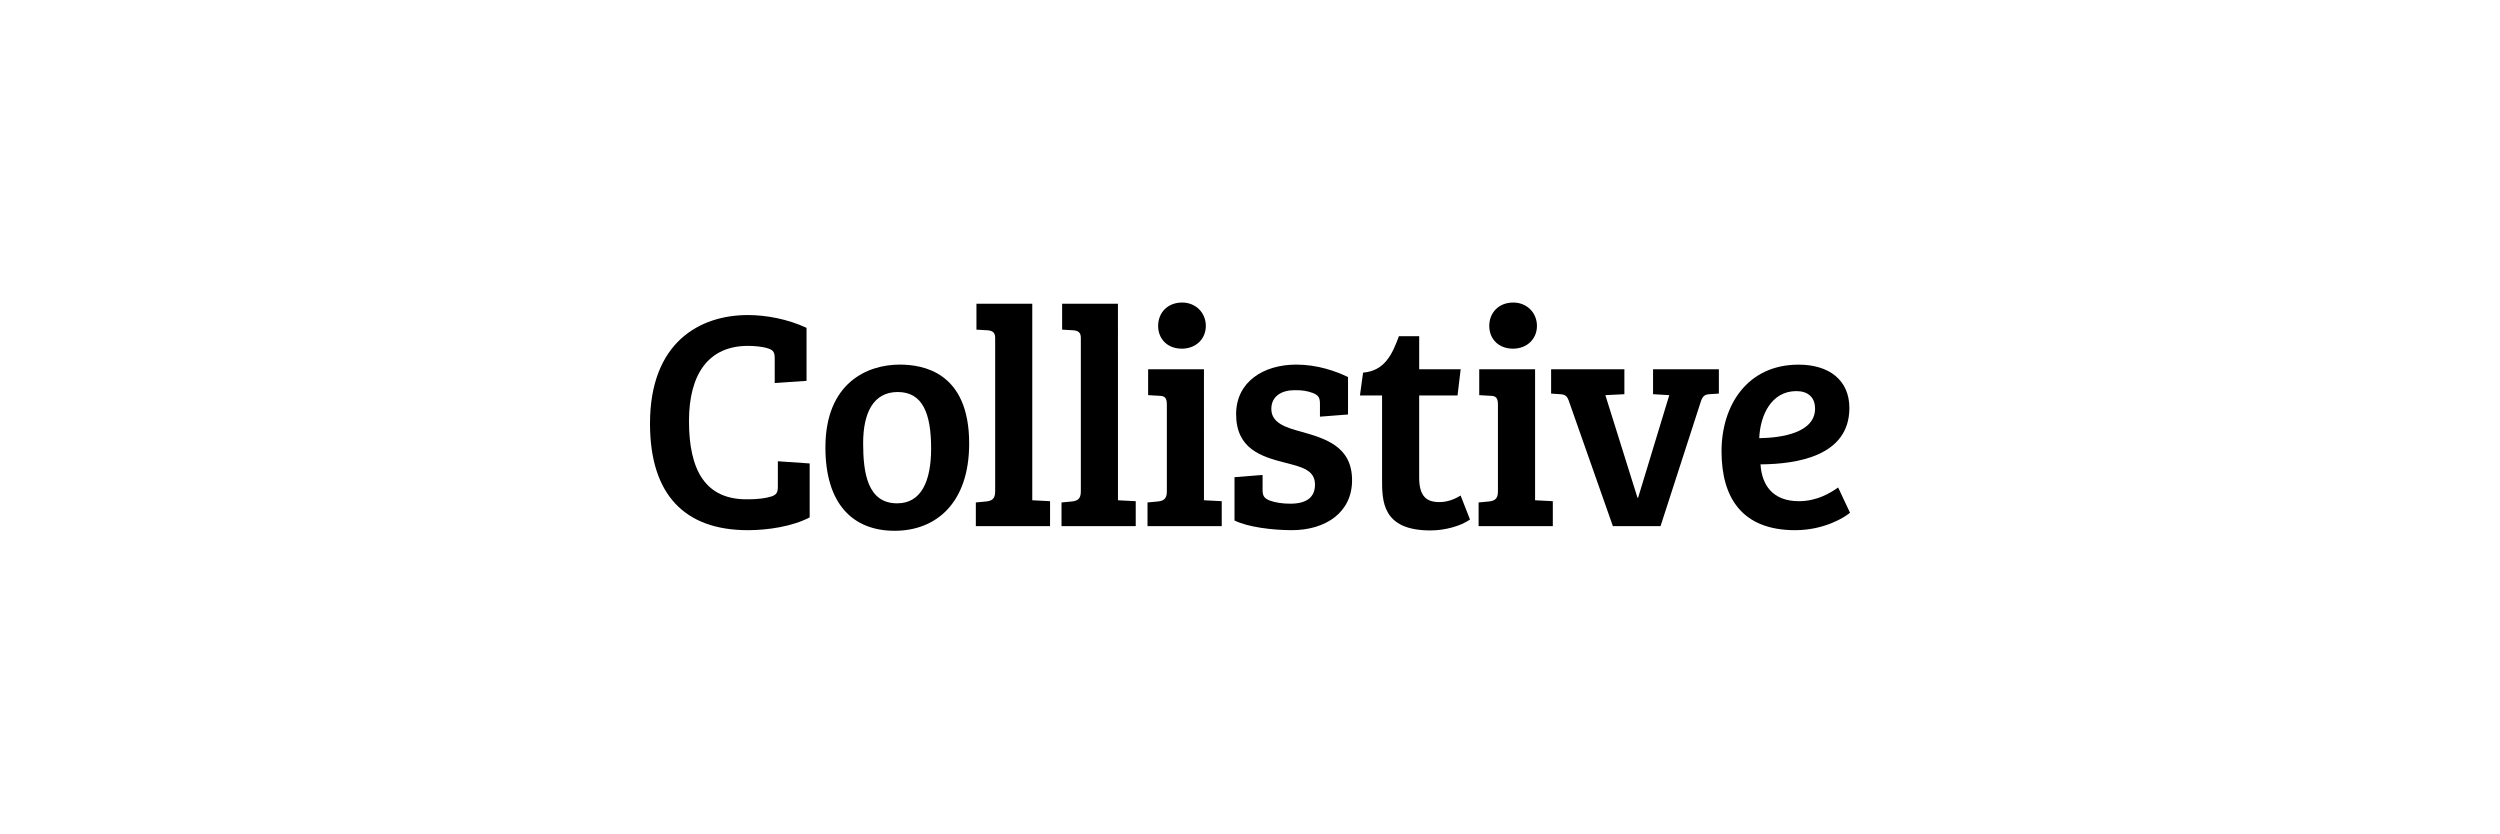
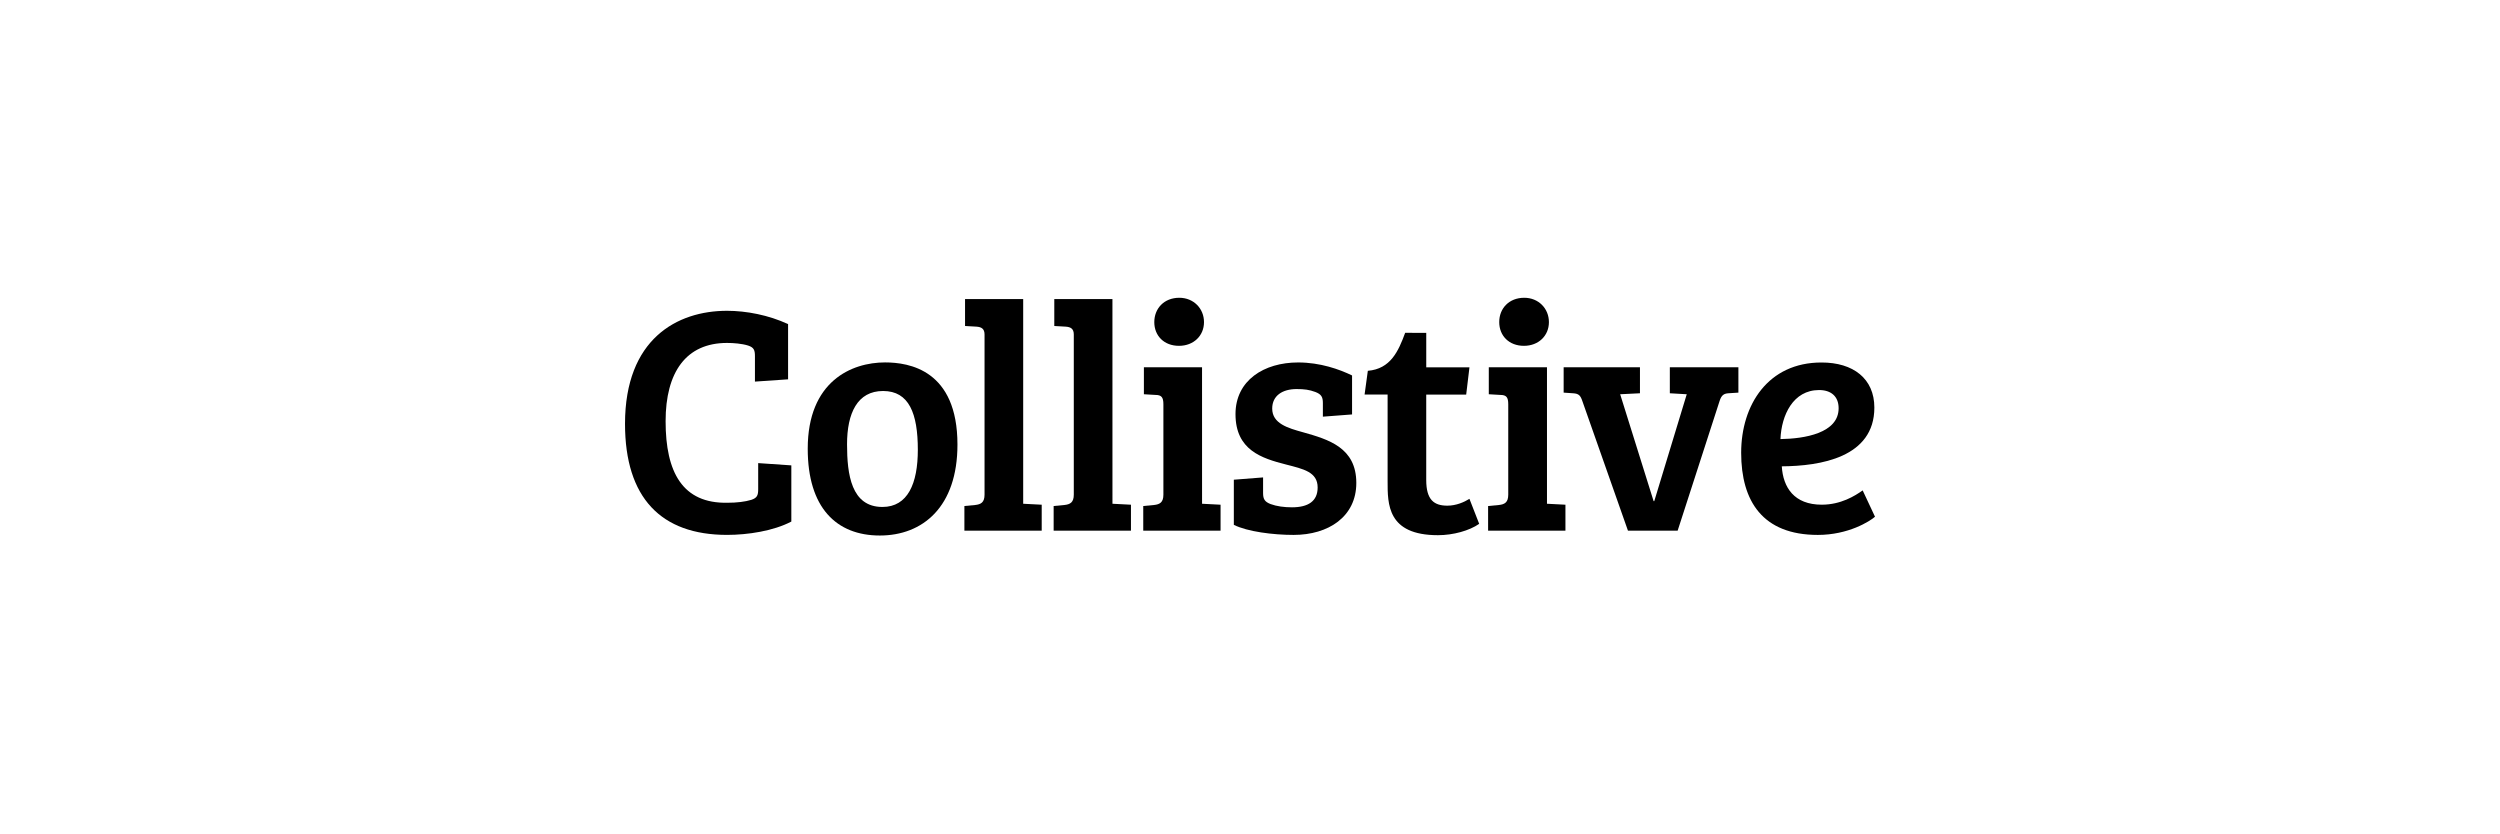
- <svg xmlns="http://www.w3.org/2000/svg" version="1.1" id="Layer_1" x="0px" y="0px" width="150px" height="50px" viewBox="-25 0 150 50" enable-background="new -25 0 150 50" xml:space="preserve">
+ <svg xmlns="http://www.w3.org/2000/svg" version="1.1" id="Layer_1" x="0px" y="0px" width="120px" height="40px" viewBox="15 5 120 40" enable-background="new 15 5 120 40" xml:space="preserve">
  <g>
-     <path d="M19.875,20.753c-2.357,0-3.536,1.685-3.536,4.509c0,2.938,0.973,4.752,3.573,4.696c0.524,0,1.011-0.058,1.366-0.168   c0.337-0.112,0.393-0.263,0.393-0.618v-1.496l1.909,0.131v3.236c-1.029,0.543-2.507,0.768-3.705,0.768   c-3.798,0-5.875-2.133-5.875-6.397c0-4.884,2.993-6.511,5.875-6.511c1.104,0,2.395,0.244,3.517,0.767v3.181l-1.909,0.131v-1.459   c0-0.355-0.056-0.506-0.393-0.617C20.735,20.791,20.249,20.753,19.875,20.753z" />
-     <path d="M28.978,21.876c1.384,0,4.172,0.431,4.172,4.733c0,3.592-2.002,5.238-4.472,5.238c-2.507,0-4.153-1.608-4.153-4.996   C24.524,22.961,27.05,21.876,28.978,21.876z M30.867,26.908c0-2.096-0.505-3.387-2.002-3.387c-1.478,0-2.076,1.272-2.076,3.069   c0,1.739,0.243,3.61,2.039,3.61C30.287,30.201,30.867,28.854,30.867,26.908z" />
-     <path d="M36.936,30.016l1.067,0.055v1.496H33.55v-1.42l0.617-0.058c0.337-0.037,0.543-0.149,0.543-0.599v-9.225   c0-0.336-0.188-0.43-0.468-0.449l-0.655-0.037v-1.553h3.349V30.016z" />
-     <path d="M42.078,30.016l1.066,0.055v1.496h-4.453v-1.42l0.617-0.058c0.337-0.037,0.542-0.149,0.542-0.599v-9.225   c0-0.336-0.187-0.43-0.468-0.449l-0.654-0.037v-1.553h3.349L42.078,30.016L42.078,30.016z" />
-     <path d="M47.238,30.016l1.066,0.055v1.496h-4.453v-1.42l0.618-0.058c0.337-0.037,0.542-0.149,0.542-0.599v-5.201   c0-0.412-0.112-0.542-0.468-0.542l-0.655-0.038v-1.553h3.349L47.238,30.016L47.238,30.016z M45.928,18.152   c0.823,0,1.422,0.617,1.422,1.402c0,0.786-0.599,1.366-1.44,1.366c-0.861,0-1.422-0.58-1.422-1.366   C44.487,18.77,45.049,18.152,45.928,18.152z" />
-     <path d="M52.682,23.41c-0.805,0-1.402,0.375-1.402,1.123c0,0.861,0.897,1.123,1.777,1.365c1.459,0.412,3.067,0.879,3.067,2.918   c0,1.947-1.608,2.994-3.61,2.994c-1.179,0-2.657-0.188-3.443-0.58V28.63l1.684-0.132v0.898c0,0.354,0.095,0.504,0.431,0.637   c0.354,0.13,0.785,0.188,1.234,0.188c0.936,0,1.479-0.354,1.479-1.143c0-0.896-0.822-1.064-1.834-1.327   c-1.385-0.354-2.898-0.824-2.898-2.899c0-1.947,1.646-2.976,3.609-2.976c1.272,0,2.377,0.394,3.105,0.748v2.245L54.197,25v-0.786   c0-0.354-0.094-0.505-0.432-0.636C53.411,23.447,53.131,23.41,52.682,23.41z" />
-     <path d="M60.152,20.173v1.983h2.488l-0.188,1.572H60.15v4.92c0,1.142,0.449,1.478,1.217,1.478c0.506,0,0.973-0.205,1.271-0.394   l0.562,1.44c-0.562,0.394-1.497,0.654-2.377,0.654c-2.918,0-2.899-1.796-2.899-3.104v-4.996h-1.327l0.188-1.367   c1.311-0.111,1.758-1.123,2.15-2.188L60.152,20.173L60.152,20.173z" />
-     <path d="M67.105,30.016l1.064,0.055v1.496h-4.453v-1.42l0.617-0.058c0.337-0.037,0.543-0.149,0.543-0.599v-5.201   c0-0.412-0.111-0.542-0.468-0.542l-0.654-0.038v-1.553h3.351V30.016z M65.796,18.152c0.822,0,1.421,0.617,1.421,1.402   c0,0.786-0.599,1.366-1.439,1.366c-0.859,0-1.422-0.58-1.422-1.366C64.354,18.77,64.916,18.152,65.796,18.152z" />
-     <path d="M78.132,22.156v1.459l-0.58,0.037c-0.243,0.02-0.394,0.094-0.505,0.449l-2.414,7.465h-2.861l-2.619-7.445   c-0.111-0.337-0.207-0.449-0.543-0.469l-0.543-0.037v-1.459h4.396v1.496l-1.141,0.057l1.927,6.155h0.037l1.871-6.155l-0.974-0.057   v-1.496H78.132z" />
-     <path d="M85.963,24.477c0,2.881-3.125,3.369-5.332,3.385c0.074,1.217,0.711,2.209,2.301,2.209c1.104,0,1.909-0.506,2.357-0.823   L86,30.764c-0.299,0.262-1.533,1.047-3.293,1.047c-3.18,0-4.415-1.944-4.415-4.731c0-2.769,1.554-5.201,4.621-5.201   C84.747,21.876,85.963,22.811,85.963,24.477z M82.782,23.466c-1.497,0-2.171,1.44-2.228,2.825c1.385-0.02,3.35-0.337,3.35-1.777   C83.904,23.82,83.455,23.466,82.782,23.466z" />
+     <path d="M49.896,21.461c-1.965,0-2.947,1.404-2.947,3.758c0,2.448,0.811,3.959,2.978,3.913c0.436,0,0.842-0.048,1.138-0.14   c0.281-0.094,0.328-0.22,0.328-0.516v-1.247l1.591,0.109v2.697c-0.858,0.452-2.089,0.64-3.087,0.64   c-3.165,0-4.896-1.777-4.896-5.331c0-4.07,2.494-5.426,4.896-5.426c0.92,0,1.996,0.204,2.931,0.639v2.651l-1.591,0.109v-1.216   c0-0.296-0.047-0.422-0.328-0.515C50.612,21.493,50.208,21.461,49.896,21.461z" />
+     <path d="M57.481,22.396c1.153,0,3.477,0.36,3.477,3.944c0,2.993-1.668,4.365-3.726,4.365c-2.089,0-3.461-1.34-3.461-4.163   C53.77,23.301,55.875,22.396,57.481,22.396z M59.056,26.59c0-1.746-0.421-2.822-1.668-2.822c-1.231,0-1.73,1.06-1.73,2.557   c0,1.449,0.203,3.009,1.699,3.009C58.573,29.334,59.056,28.211,59.056,26.59z" />
+     <path d="M64.113,29.18l0.889,0.046v1.246h-3.711v-1.183l0.514-0.049c0.281-0.03,0.453-0.124,0.453-0.498v-7.688   c0-0.28-0.157-0.359-0.39-0.375l-0.546-0.031v-1.294h2.791V29.18z" />
+     <path d="M68.398,29.18l0.888,0.046v1.246h-3.711v-1.183l0.515-0.049c0.281-0.03,0.452-0.124,0.452-0.498v-7.688   c0-0.28-0.156-0.359-0.391-0.375l-0.545-0.031v-1.294h2.791L68.398,29.18L68.398,29.18z" />
+     <path d="M72.699,29.18l0.888,0.046v1.246h-3.711v-1.183l0.515-0.049c0.281-0.03,0.452-0.124,0.452-0.498v-4.334   c0-0.344-0.094-0.452-0.39-0.452l-0.546-0.032V22.63h2.791L72.699,29.18L72.699,29.18z M71.607,19.293   c0.685,0,1.185,0.515,1.185,1.169s-0.5,1.138-1.2,1.138c-0.718,0-1.186-0.483-1.186-1.138   C70.406,19.809,70.874,19.293,71.607,19.293z" />
+     <path d="M77.234,23.675c-0.67,0-1.168,0.312-1.168,0.936c0,0.718,0.748,0.936,1.48,1.138c1.216,0.343,2.557,0.732,2.557,2.432   c0,1.622-1.341,2.495-3.009,2.495c-0.982,0-2.213-0.156-2.87-0.483v-2.167l1.404-0.11v0.749c0,0.294,0.079,0.42,0.359,0.53   c0.295,0.109,0.654,0.156,1.028,0.156c0.779,0,1.232-0.295,1.232-0.952c0-0.747-0.685-0.887-1.528-1.105   c-1.154-0.296-2.415-0.688-2.415-2.416c0-1.623,1.371-2.48,3.007-2.48c1.06,0,1.981,0.329,2.588,0.624v1.871L78.498,25v-0.655   c0-0.294-0.078-0.42-0.36-0.53C77.843,23.706,77.609,23.675,77.234,23.675z" />
+     <path d="M83.46,20.978v1.653h2.074l-0.157,1.31h-1.918v4.1c0,0.952,0.374,1.231,1.014,1.231c0.422,0,0.811-0.171,1.06-0.328   l0.468,1.2c-0.468,0.328-1.247,0.545-1.979,0.545c-2.434,0-2.417-1.497-2.417-2.586v-4.164h-1.105l0.156-1.14   c1.092-0.093,1.465-0.936,1.792-1.824L83.46,20.978L83.46,20.978z" />
+     <path d="M89.255,29.18l0.886,0.046v1.246h-3.712v-1.183l0.516-0.049c0.28-0.03,0.451-0.124,0.451-0.498v-4.334   c0-0.344-0.091-0.452-0.389-0.452l-0.545-0.032V22.63h2.793V29.18z M88.163,19.293c0.686,0,1.185,0.515,1.185,1.169   s-0.499,1.138-1.2,1.138c-0.714,0-1.185-0.483-1.185-1.138C86.961,19.809,87.43,19.293,88.163,19.293z" />
+     <path d="M98.443,22.63v1.216l-0.483,0.031c-0.203,0.016-0.328,0.078-0.421,0.375l-2.012,6.22h-2.385l-2.183-6.204   c-0.093-0.281-0.172-0.375-0.452-0.391l-0.452-0.031V22.63h3.663v1.247l-0.95,0.047l1.605,5.13h0.032l1.559-5.13l-0.812-0.047   V22.63H98.443z" />
+     <path d="M104.969,24.564c0,2.4-2.604,2.807-4.443,2.82c0.062,1.015,0.593,1.841,1.918,1.841c0.919,0,1.591-0.422,1.964-0.686   L105,29.803c-0.249,0.219-1.277,0.873-2.744,0.873c-2.649,0-3.68-1.62-3.68-3.942c0-2.307,1.295-4.334,3.852-4.334   C103.957,22.396,104.969,23.176,104.969,24.564z M102.318,23.722c-1.247,0-1.809,1.2-1.856,2.354   c1.154-0.017,2.792-0.282,2.792-1.48C103.254,24.017,102.879,23.722,102.318,23.722z" />
  </g>
</svg>
